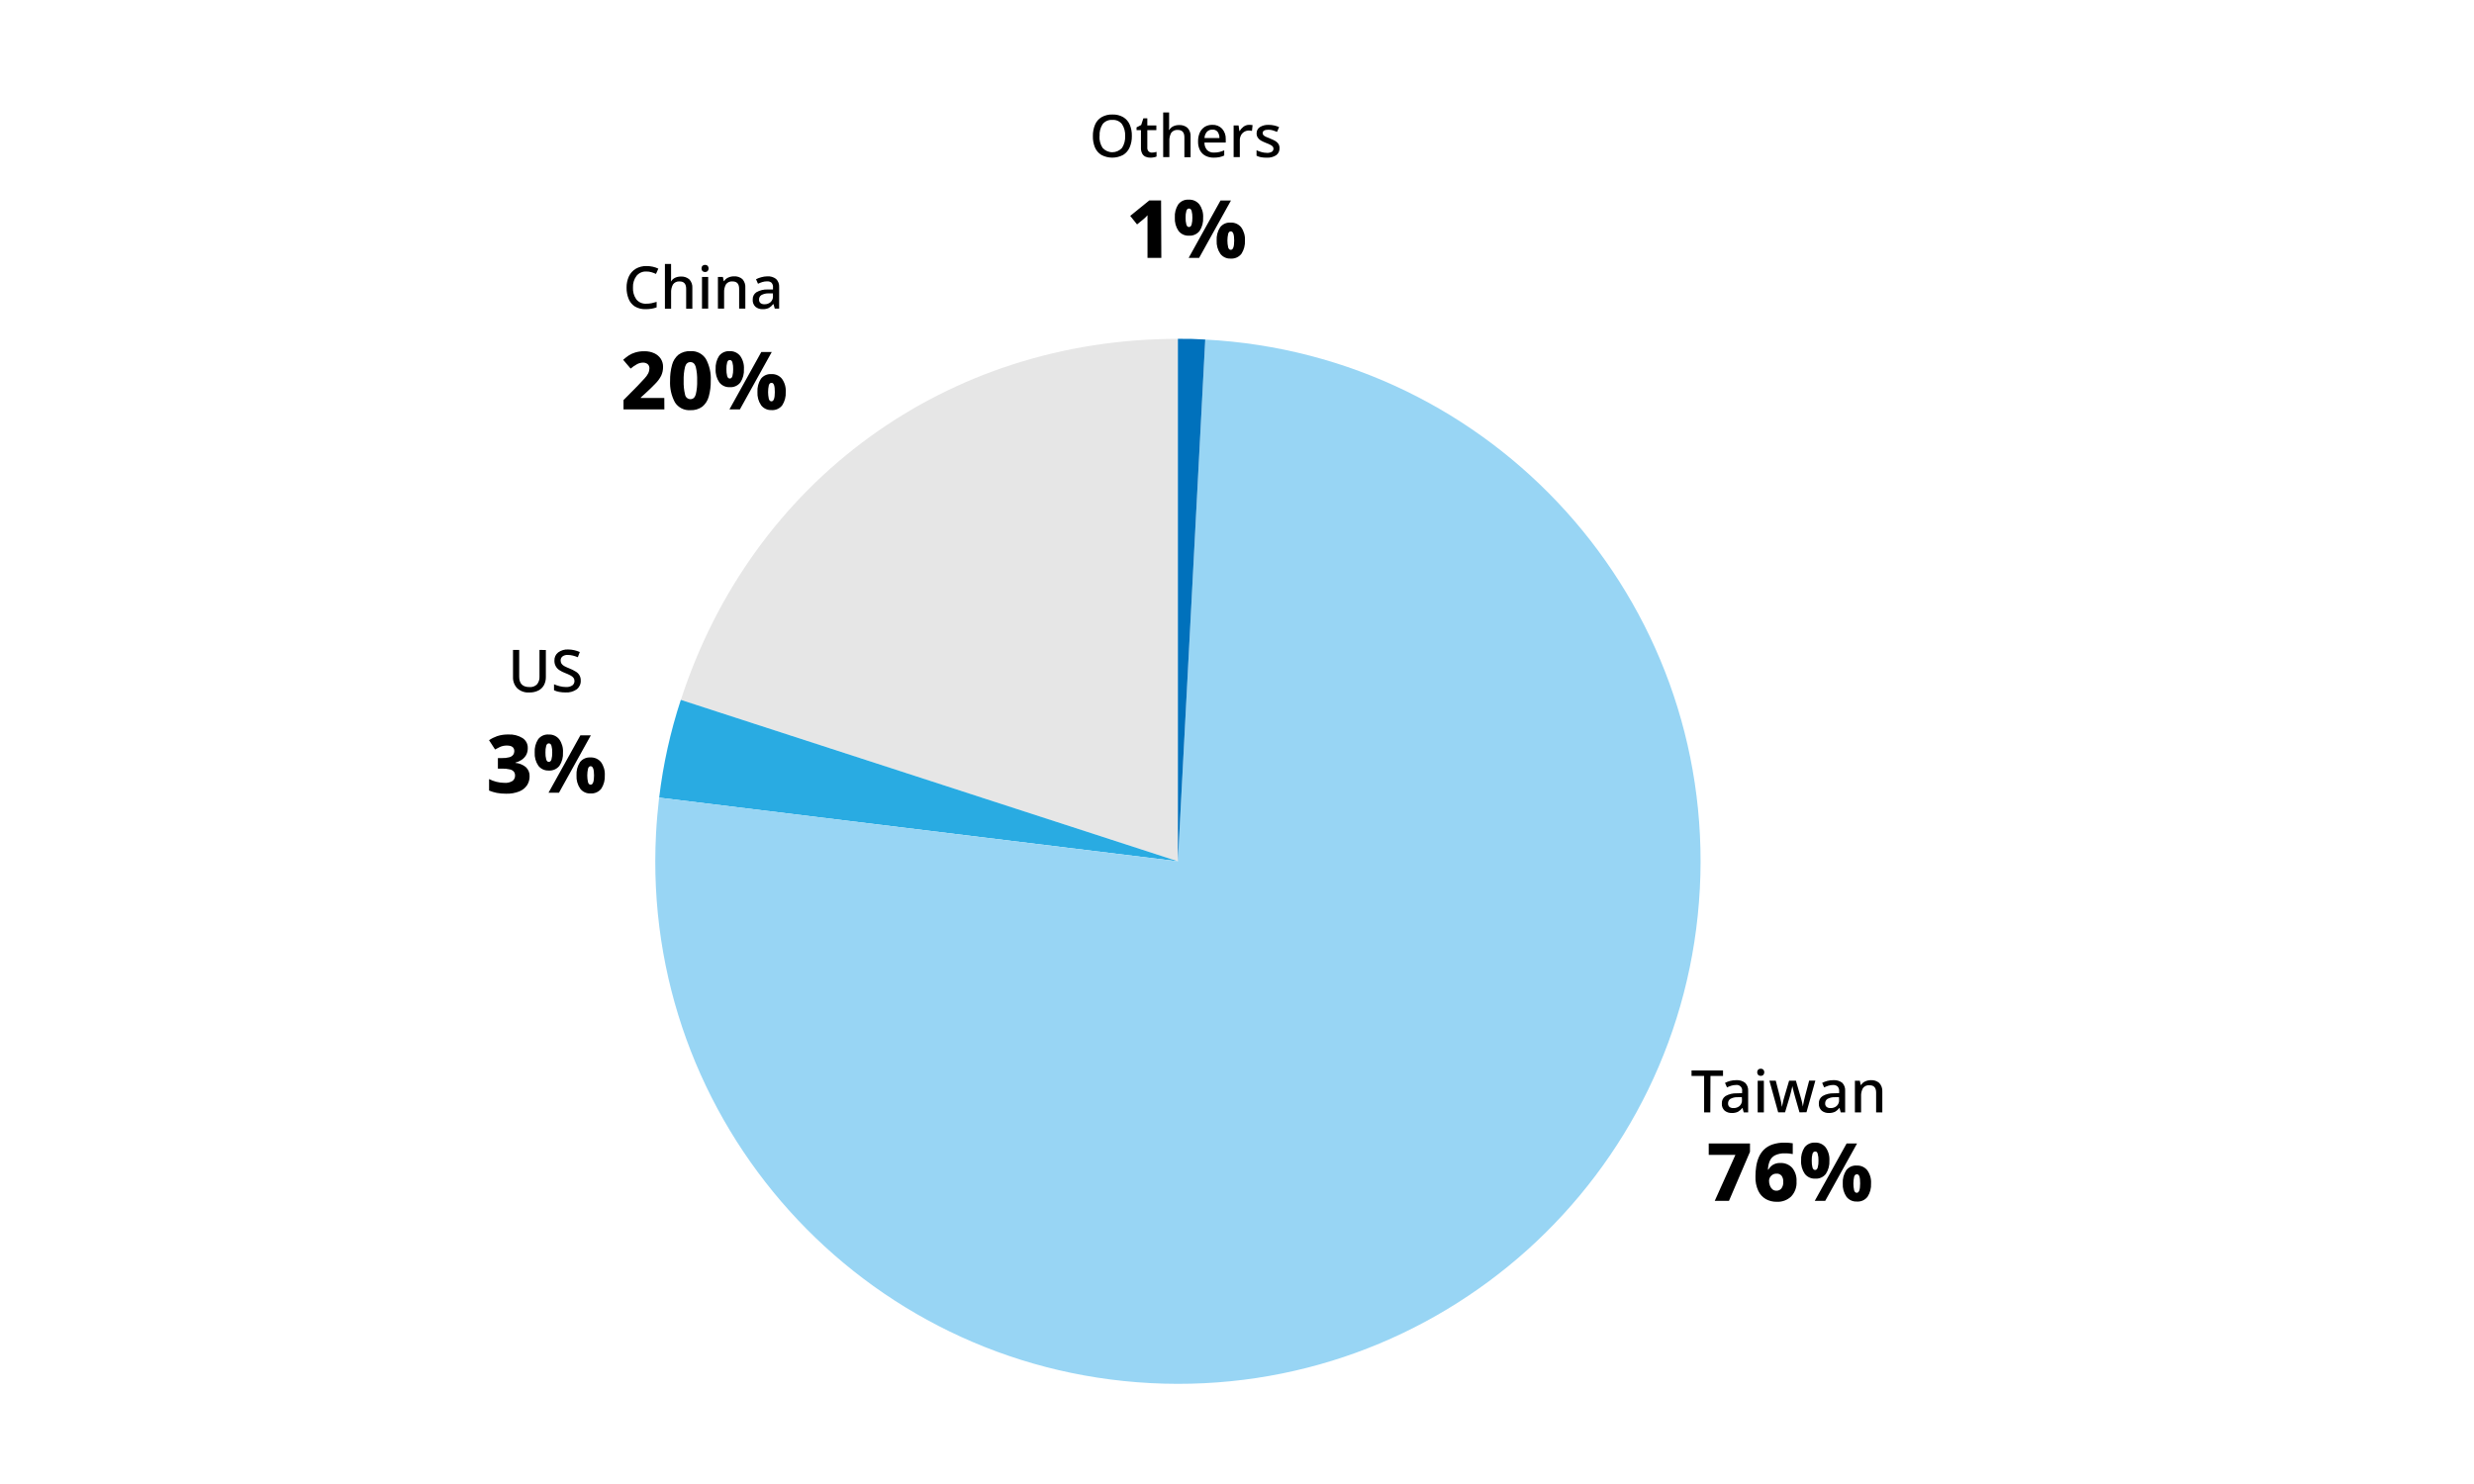
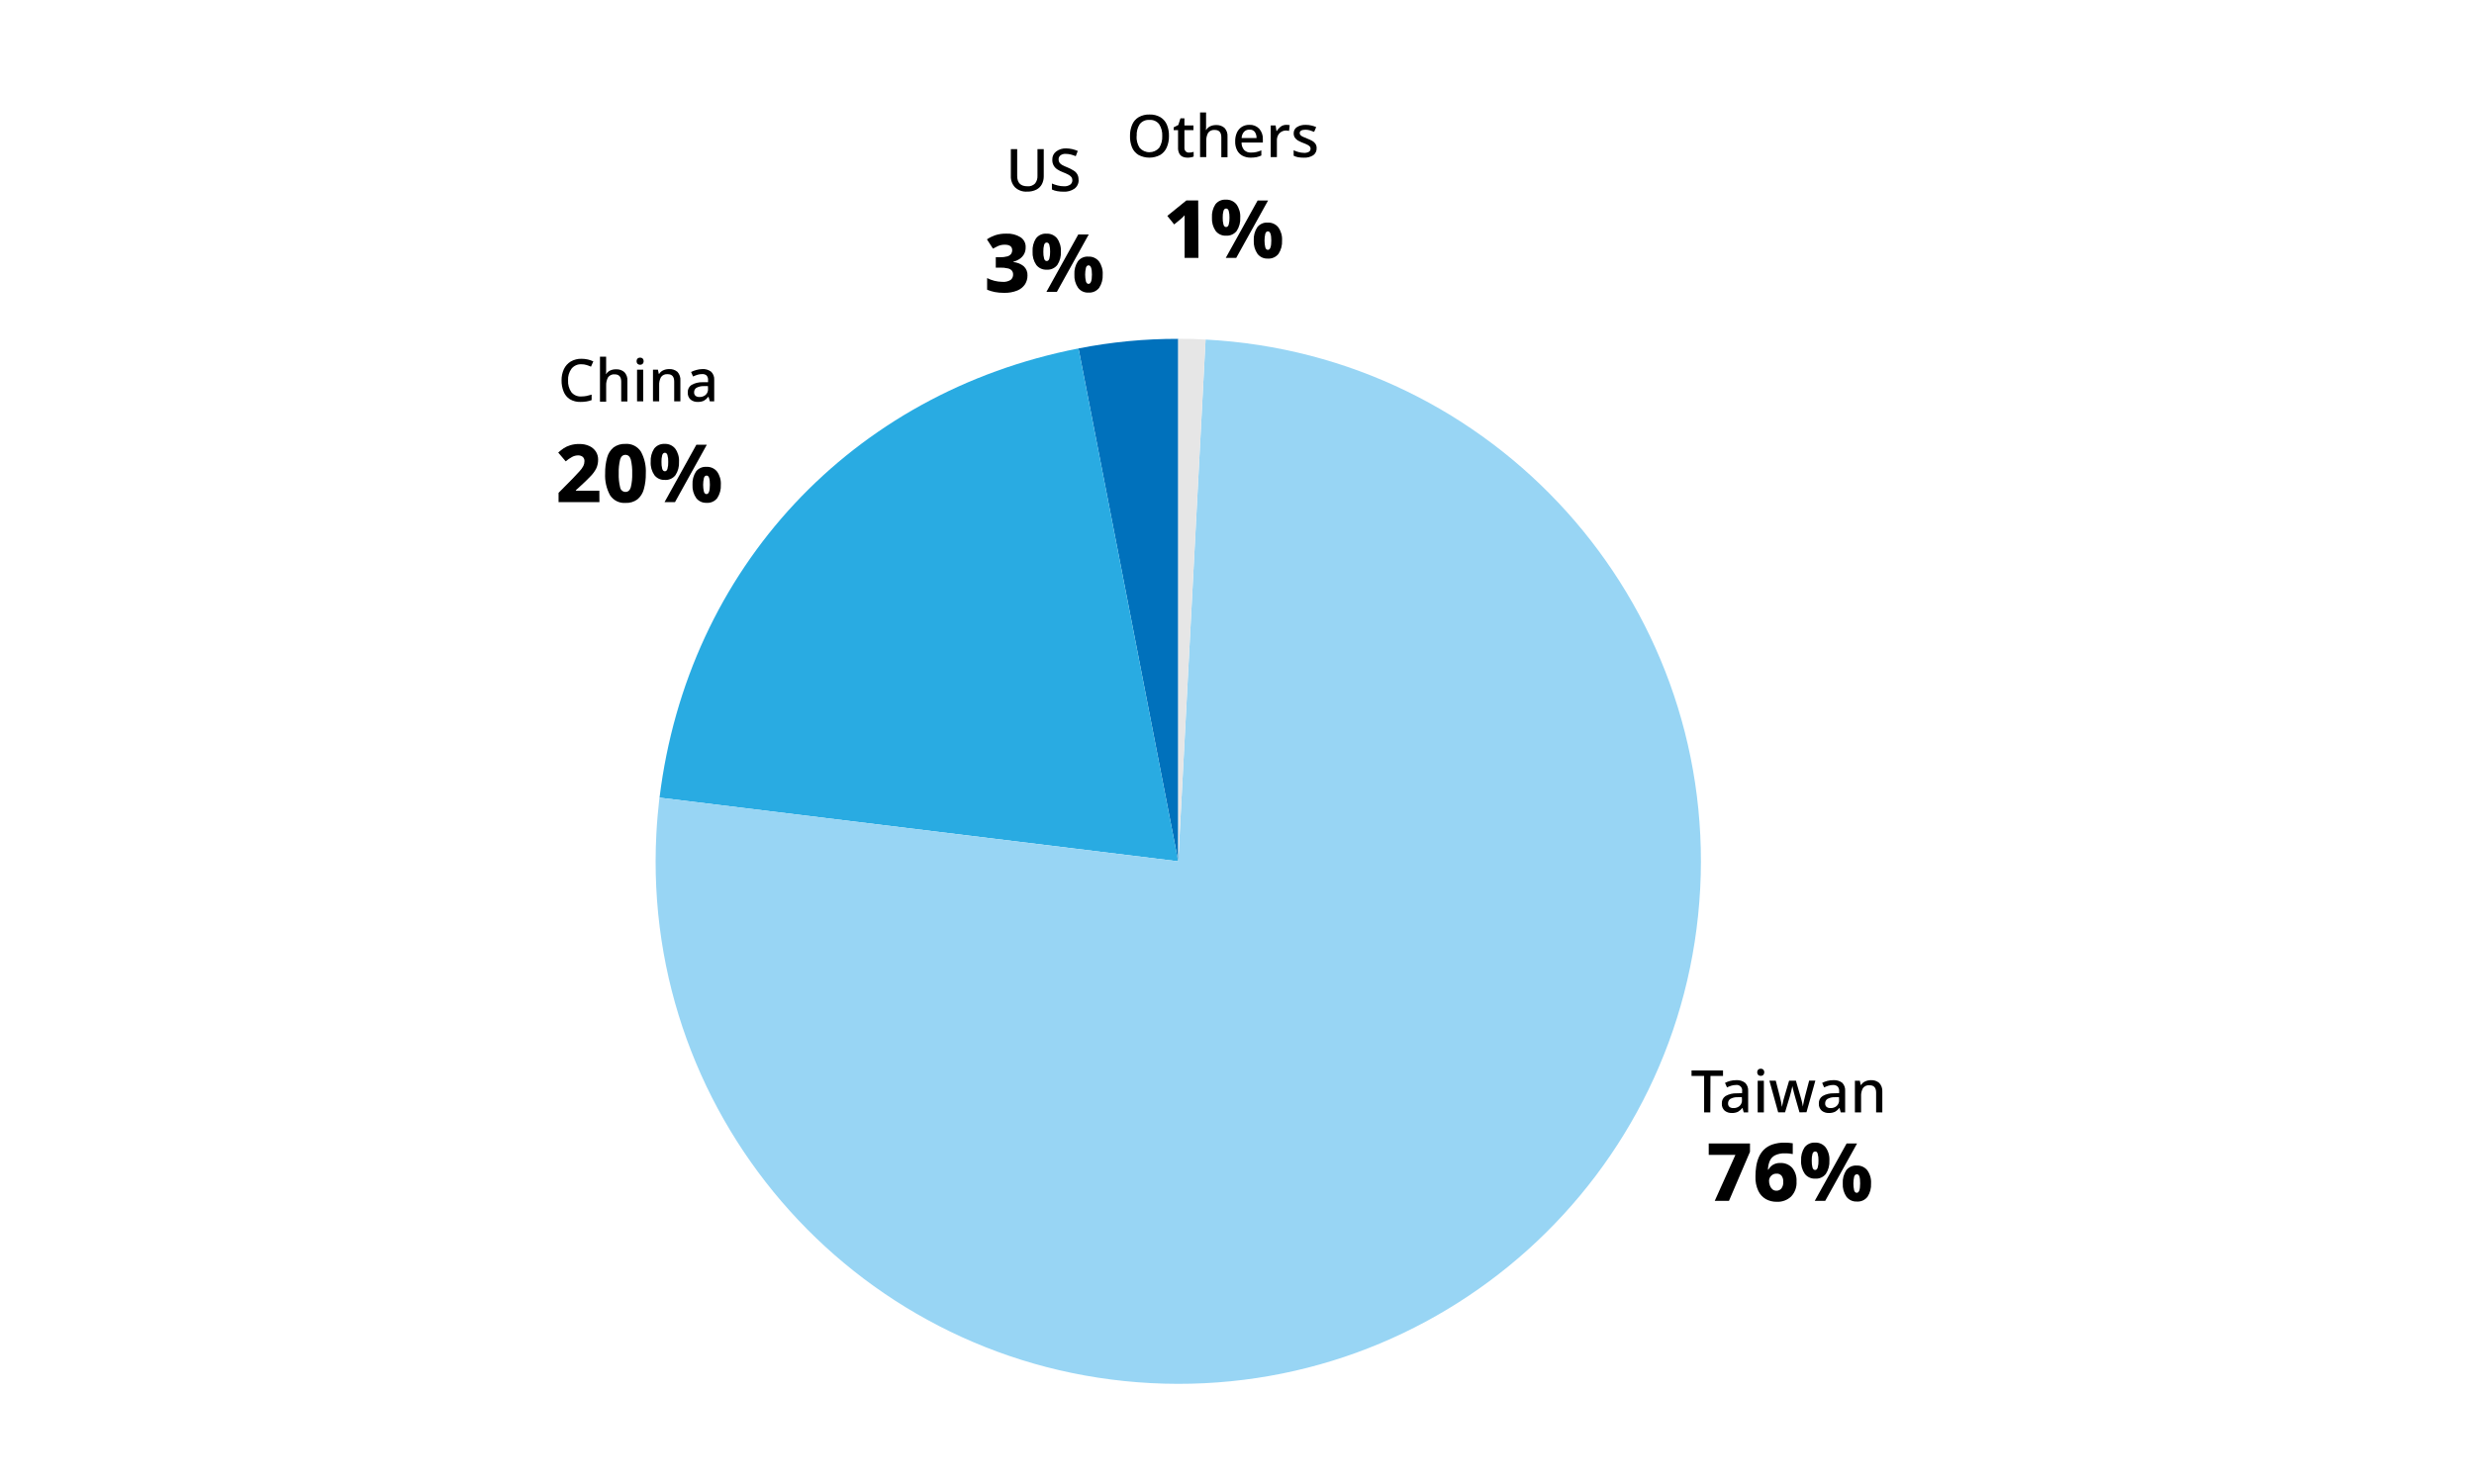
<svg xmlns="http://www.w3.org/2000/svg" viewBox="0 0 800 480">
  <defs>
-     <style>.a{fill:#e6e6e6;}.b{fill:#29abe2;}.c{fill:#98d5f4;}.d{fill:#0071bc;}</style>
+     <style>.a{fill:#0071bc;}.b{fill:#29abe2;}.c{fill:#98d5f4;}.d{fill:#e6e6e6;}</style>
  </defs>
-   <path class="a" d="M380.89,278.59,220.17,226.37c23.07-71,86.05-116.77,160.72-116.77Z" />
-   <path class="b" d="M380.89,278.59,213.15,258a163,163,0,0,1,7-31.63Z" />
-   <path class="c" d="M380.89,278.59l8.84-168.76a169,169,0,1,1-177.6,159.92c.19-3.73.57-8.05,1-11.75Z" />
-   <path class="d" d="M380.89,278.59v-169c3.73,0,5.12,0,8.84.23Z" />
-   <path d="M366,44a8.87,8.87,0,0,1-.71,3.67,5.34,5.34,0,0,1-2.1,2.44,7.5,7.5,0,0,1-7.05,0,5.23,5.23,0,0,1-2.09-2.45A9.12,9.12,0,0,1,353.4,44a9,9,0,0,1,.69-3.66,5.13,5.13,0,0,1,2.09-2.43,6.65,6.65,0,0,1,3.57-.87,6.52,6.52,0,0,1,3.49.87,5.24,5.24,0,0,1,2.09,2.43A8.88,8.88,0,0,1,366,44Zm-10.47,0a6.38,6.38,0,0,0,1,3.83,4.22,4.22,0,0,0,6.3,0,6.52,6.52,0,0,0,1-3.83,6.45,6.45,0,0,0-1-3.82,3.57,3.57,0,0,0-3.13-1.39,3.63,3.63,0,0,0-3.17,1.39A6.31,6.31,0,0,0,355.57,44Z" />
-   <path d="M372.44,49.36a4.65,4.65,0,0,0,1.54-.24v1.52a4,4,0,0,1-.87.25A6,6,0,0,1,372,51a4,4,0,0,1-1.53-.29,2.3,2.3,0,0,1-1.11-1,3.79,3.79,0,0,1-.42-1.95V42.1h-1.42v-.91l1.5-.76.7-2.16H371v2.3h2.92V42.1H371v5.63a1.6,1.6,0,0,0,.41,1.23A1.45,1.45,0,0,0,372.44,49.36Z" />
-   <path d="M378.05,36.37v3.85c0,.32,0,.64,0,1s-.05.58-.08.78h.14a3,3,0,0,1,1.32-1.17,4.29,4.29,0,0,1,1.79-.38,3.91,3.91,0,0,1,2.77.89,3.75,3.75,0,0,1,1,2.85v6.67h-2V44.42c0-1.59-.7-2.39-2.11-2.39a2.37,2.37,0,0,0-2.17.95,5.13,5.13,0,0,0-.58,2.68v5.15h-2V36.37Z" />
-   <path d="M392,40.38a4.11,4.11,0,0,1,3.17,1.24A4.75,4.75,0,0,1,396.36,45v1.1h-6.88a3.53,3.53,0,0,0,.83,2.42,2.92,2.92,0,0,0,2.21.83,7.75,7.75,0,0,0,1.76-.18,9.34,9.34,0,0,0,1.59-.54v1.67a7.37,7.37,0,0,1-1.56.53,9.91,9.91,0,0,1-1.86.16,5.65,5.65,0,0,1-2.62-.59,4.17,4.17,0,0,1-1.78-1.75,5.88,5.88,0,0,1-.64-2.89,6.72,6.72,0,0,1,.58-2.92A4.35,4.35,0,0,1,389.61,41,4.57,4.57,0,0,1,392,40.38Zm0,1.55a2.28,2.28,0,0,0-1.74.71,3.25,3.25,0,0,0-.77,2h4.83a3.36,3.36,0,0,0-.58-2A2,2,0,0,0,392,41.93Z" />
-   <path d="M403.92,40.38a6.43,6.43,0,0,1,1.12.09l-.2,1.88a3.93,3.93,0,0,0-1-.13,2.87,2.87,0,0,0-1.44.38,2.83,2.83,0,0,0-1.08,1.09,3.45,3.45,0,0,0-.41,1.72v5.4h-2V40.57h1.6l.26,1.82h.08A4.75,4.75,0,0,1,402.08,41,3,3,0,0,1,403.92,40.38Z" />
-   <path d="M413.75,47.92a2.65,2.65,0,0,1-1.1,2.3,5.18,5.18,0,0,1-3.06.78,9.92,9.92,0,0,1-1.86-.15,5.71,5.71,0,0,1-1.41-.48V48.6a8.81,8.81,0,0,0,1.57.58,6.4,6.4,0,0,0,1.75.26,2.92,2.92,0,0,0,1.65-.36,1.15,1.15,0,0,0,.5-1,1.06,1.06,0,0,0-.19-.62,2.23,2.23,0,0,0-.71-.57,12.43,12.43,0,0,0-1.53-.67,12.5,12.5,0,0,1-1.66-.78,3.1,3.1,0,0,1-1-.95,2.5,2.5,0,0,1-.36-1.39,2.3,2.3,0,0,1,1.07-2,5,5,0,0,1,2.84-.71,7.66,7.66,0,0,1,1.76.19,8.43,8.43,0,0,1,1.61.53l-.67,1.54a12.35,12.35,0,0,0-1.37-.49,5.29,5.29,0,0,0-1.42-.2c-1.24,0-1.86.36-1.86,1.09a1,1,0,0,0,.21.62,2.36,2.36,0,0,0,.76.54c.37.17.87.39,1.52.64a11.5,11.5,0,0,1,1.6.75,3.08,3.08,0,0,1,1,.94A2.5,2.5,0,0,1,413.75,47.92Z" />
-   <path d="M209,87.82a3.87,3.87,0,0,0-3.16,1.39A5.85,5.85,0,0,0,204.68,93a6.09,6.09,0,0,0,1.06,3.8A3.81,3.81,0,0,0,209,98.23a8.43,8.43,0,0,0,1.69-.16,16,16,0,0,0,1.64-.43v1.77a8.55,8.55,0,0,1-1.63.44,11.17,11.17,0,0,1-1.94.15,6.38,6.38,0,0,1-3.47-.87,5.16,5.16,0,0,1-2-2.43,9.23,9.23,0,0,1-.68-3.68,8.34,8.34,0,0,1,.75-3.62,5.76,5.76,0,0,1,2.2-2.46,6.63,6.63,0,0,1,3.53-.89,9,9,0,0,1,2,.22,8,8,0,0,1,1.79.62l-.76,1.71a10,10,0,0,0-1.42-.54A5.42,5.42,0,0,0,209,87.82Z" />
-   <path d="M217,85.37v3.85c0,.32,0,.64,0,1s-.05.58-.07.78H217a3.11,3.11,0,0,1,1.32-1.17,4.3,4.3,0,0,1,1.8-.38,3.88,3.88,0,0,1,2.76.89,3.71,3.71,0,0,1,1,2.85v6.67h-2V93.42c0-1.59-.71-2.39-2.11-2.39a2.35,2.35,0,0,0-2.17,1,5.12,5.12,0,0,0-.59,2.68v5.15h-2V85.37Z" />
-   <path d="M228,85.67a1.25,1.25,0,0,1,.8.27,1.32,1.32,0,0,1,0,1.77,1.3,1.3,0,0,1-1.61,0,1.29,1.29,0,0,1,0-1.77A1.26,1.26,0,0,1,228,85.67Zm1,3.9V99.81h-2V89.57Z" />
-   <path d="M237.32,89.38a3.85,3.85,0,0,1,2.74.89,3.79,3.79,0,0,1,.95,2.87v6.67h-2V93.42c0-1.59-.7-2.39-2.11-2.39a2.36,2.36,0,0,0-2.15.93,5,5,0,0,0-.6,2.68v5.17h-2V89.57h1.6l.29,1.36h.11a2.93,2.93,0,0,1,1.36-1.17A4.38,4.38,0,0,1,237.32,89.38Z" />
-   <path d="M248.08,89.38a4.26,4.26,0,0,1,2.87.84,3.37,3.37,0,0,1,1,2.65v6.94h-1.42l-.4-1.43H250a4.6,4.6,0,0,1-1.39,1.23,4.39,4.39,0,0,1-2,.39,3.51,3.51,0,0,1-2.3-.75,2.9,2.9,0,0,1-.91-2.35,2.69,2.69,0,0,1,1.19-2.38,6.87,6.87,0,0,1,3.62-.89l1.75,0V93a2,2,0,0,0-.52-1.59A2.06,2.06,0,0,0,248,91a5,5,0,0,0-1.5.23,11.16,11.16,0,0,0-1.39.55l-.64-1.46a8.21,8.21,0,0,1,1.66-.64A7.49,7.49,0,0,1,248.08,89.38Zm1.84,5.51-1.37,0a4.59,4.59,0,0,0-2.42.59,1.67,1.67,0,0,0-.68,1.41,1.36,1.36,0,0,0,.48,1.16,2,2,0,0,0,1.23.36,2.92,2.92,0,0,0,2-.67,2.43,2.43,0,0,0,.79-2Z" />
-   <path d="M176.51,210.24V219a5.46,5.46,0,0,1-.58,2.54,4.24,4.24,0,0,1-1.78,1.78,6.19,6.19,0,0,1-3,.66,5.21,5.21,0,0,1-3.92-1.38,5,5,0,0,1-1.34-3.64v-8.74h2v8.65q0,3.36,3.31,3.36a3.08,3.08,0,0,0,2.48-.91,3.73,3.73,0,0,0,.77-2.47v-8.63Z" />
-   <path d="M187.79,220.14a3.38,3.38,0,0,1-1.31,2.83,5.64,5.64,0,0,1-3.59,1,11.46,11.46,0,0,1-2.09-.18,6.27,6.27,0,0,1-1.65-.53v-1.93a12.4,12.4,0,0,0,1.79.61,7.74,7.74,0,0,0,2.09.28,3.35,3.35,0,0,0,2.05-.53,1.74,1.74,0,0,0,.68-1.43,1.76,1.76,0,0,0-.3-1,2.93,2.93,0,0,0-1-.8,14.78,14.78,0,0,0-1.76-.79,9.15,9.15,0,0,1-1.77-.89,3.51,3.51,0,0,1-1.65-3.14,3.15,3.15,0,0,1,1.22-2.62,5,5,0,0,1,3.19-.95,8.79,8.79,0,0,1,2,.23,11.5,11.5,0,0,1,1.8.59l-.65,1.69a11.4,11.4,0,0,0-1.59-.53,6.51,6.51,0,0,0-1.66-.21,2.58,2.58,0,0,0-1.71.49,1.61,1.61,0,0,0-.59,1.29,1.89,1.89,0,0,0,.29,1.06,2.67,2.67,0,0,0,.91.78,15.23,15.23,0,0,0,1.65.75,11.81,11.81,0,0,1,2,1,3.17,3.17,0,0,1,1.64,3Z" />
+   <path class="a" d="M381,278.59,348.75,112.7A164,164,0,0,1,381,109.6Z" />
+   <path class="b" d="M381,278.59,213.27,258c9.09-74.11,62.19-131,135.48-145.3Z" />
+   <path class="c" d="M381,278.59l8.84-168.76a169,169,0,1,1-177.6,159.92c.19-3.73.57-8.05,1-11.75Z" />
+   <path class="d" d="M381,278.59v-169c3.73,0,5.12,0,8.84.23Z" />
+   <path d="M387.53,83.41h-4.47v-10c0-.23,0-.56,0-1s0-.93,0-1.43,0-1,0-1.36a5.92,5.92,0,0,1-.57.61c-.25.24-.47.44-.68.62l-2.13,1.74-2.21-2.76,6.16-5h3.82Z" />
+   <path d="M396.42,64.58a4.12,4.12,0,0,1,3.41,1.53,6.68,6.68,0,0,1,1.22,4.27,7.15,7.15,0,0,1-1.14,4.31,4.07,4.07,0,0,1-3.49,1.54,4,4,0,0,1-3.33-1.54,6.94,6.94,0,0,1-1.19-4.31A7.06,7.06,0,0,1,393,66.11,3.93,3.93,0,0,1,396.42,64.58Zm.05,2.87c-.39,0-.68.25-.84.75a7.31,7.31,0,0,0-.25,2.21,7.67,7.67,0,0,0,.25,2.24c.16.52.45.78.84.78s.69-.26.85-.78a8,8,0,0,0,.25-2.24,7.65,7.65,0,0,0-.25-2.21C397.16,67.7,396.87,67.45,396.47,67.45Zm13.58-2.6-10.3,18.56h-3.38l10.3-18.56ZM409.94,72a4.12,4.12,0,0,1,3.41,1.52,6.68,6.68,0,0,1,1.22,4.27,7.17,7.17,0,0,1-1.14,4.31,4.07,4.07,0,0,1-3.49,1.54,3.94,3.94,0,0,1-3.32-1.54,6.9,6.9,0,0,1-1.2-4.31,7.06,7.06,0,0,1,1.12-4.27A3.92,3.92,0,0,1,409.94,72Zm.06,2.83c-.4,0-.69.26-.85.78a9.89,9.89,0,0,0,0,4.42c.16.52.45.78.85.78.72,0,1.09-1,1.09-3S410.72,74.83,410,74.83Z" />
+   <path d="M193.83,162.41H180.62v-3l4.6-4.65c.94-1,1.68-1.77,2.24-2.4a7.61,7.61,0,0,0,1.18-1.65,3.43,3.43,0,0,0,.35-1.52,1.73,1.73,0,0,0-.58-1.44,2.37,2.37,0,0,0-1.47-.46,4.15,4.15,0,0,0-1.94.5,11.77,11.77,0,0,0-2.07,1.43l-2.42-2.84a17.73,17.73,0,0,1,1.72-1.36,8,8,0,0,1,2.15-1,9.55,9.55,0,0,1,3-.41,7.33,7.33,0,0,1,3.23.67,5.09,5.09,0,0,1,2.08,1.79,4.74,4.74,0,0,1,.72,2.59,6.7,6.7,0,0,1-.59,2.83A10.06,10.06,0,0,1,191,154c-.78.83-1.74,1.76-2.86,2.8l-1.93,1.77v.16h7.6Z" />
+   <path d="M208.83,153.13a17.84,17.84,0,0,1-.64,5.12,6.39,6.39,0,0,1-2.08,3.28,6.05,6.05,0,0,1-3.86,1.14,5.47,5.47,0,0,1-5-2.52,13.33,13.33,0,0,1-1.57-7,18,18,0,0,1,.64-5.14,6.38,6.38,0,0,1,2.08-3.29,6.05,6.05,0,0,1,3.86-1.14,5.47,5.47,0,0,1,5,2.52A13.19,13.19,0,0,1,208.83,153.13Zm-8.76,0a16.6,16.6,0,0,0,.45,4.48,1.77,1.77,0,0,0,1.73,1.5c.85,0,1.42-.5,1.73-1.5a16.6,16.6,0,0,0,.45-4.48,16.89,16.89,0,0,0-.45-4.49c-.31-1-.88-1.52-1.73-1.52s-1.43.51-1.73,1.52A16.89,16.89,0,0,0,200.07,153.13Z" />
+   <path d="M214.94,143.58a4.1,4.1,0,0,1,3.4,1.53,6.62,6.62,0,0,1,1.23,4.27,7.14,7.14,0,0,1-1.15,4.31,4,4,0,0,1-3.48,1.54,4,4,0,0,1-3.33-1.54,6.88,6.88,0,0,1-1.2-4.31,7.13,7.13,0,0,1,1.12-4.27A4,4,0,0,1,214.94,143.58Zm.05,2.87c-.4,0-.68.25-.85.75a7.71,7.71,0,0,0-.24,2.21,8.09,8.09,0,0,0,.24,2.24c.17.52.45.78.85.78s.68-.26.84-.78a7.67,7.67,0,0,0,.25-2.24,7.31,7.31,0,0,0-.25-2.21Q215.59,146.45,215,146.45Zm13.57-2.6-10.29,18.56h-3.38l10.29-18.56Zm-.1,7.15a4.1,4.1,0,0,1,3.4,1.52,6.62,6.62,0,0,1,1.23,4.27,7.17,7.17,0,0,1-1.15,4.31,4,4,0,0,1-3.48,1.54,4,4,0,0,1-3.33-1.54,6.9,6.9,0,0,1-1.2-4.31,7.13,7.13,0,0,1,1.12-4.27A3.94,3.94,0,0,1,228.46,151Zm0,2.83q-.6,0-.84.78a9.89,9.89,0,0,0,0,4.42q.24.78.84.78c.73,0,1.09-1,1.09-3S229.24,153.83,228.51,153.83Z" />
+   <path d="M331.66,80a4.42,4.42,0,0,1-.54,2.24,4.83,4.83,0,0,1-1.47,1.55,6.91,6.91,0,0,1-2,.89v.08a6.1,6.1,0,0,1,3.4,1.37,3.79,3.79,0,0,1,1.2,3,5.19,5.19,0,0,1-.81,2.84,5.48,5.48,0,0,1-2.48,2,10.68,10.68,0,0,1-4.33.75,15.26,15.26,0,0,1-2.95-.26,13.93,13.93,0,0,1-2.48-.75V89.94a11.07,11.07,0,0,0,4.89,1.22,4.37,4.37,0,0,0,2.74-.64,2.16,2.16,0,0,0,.77-1.75,2,2,0,0,0-.37-1.2,2.28,2.28,0,0,0-1.29-.75,9.63,9.63,0,0,0-2.58-.26H322V83.2h1.3a8.17,8.17,0,0,0,2.45-.28,2.32,2.32,0,0,0,1.21-.8,2,2,0,0,0,.35-1.15c0-1.22-.8-1.82-2.39-1.82a5.22,5.22,0,0,0-2.28.47,17.3,17.3,0,0,0-1.55.8l-1.95-3a11.1,11.1,0,0,1,2.6-1.31,10.91,10.91,0,0,1,3.7-.54A7.9,7.9,0,0,1,330,76.73,3.68,3.68,0,0,1,331.66,80Z" />
+   <path d="M338.42,75.58a4.12,4.12,0,0,1,3.41,1.53,6.68,6.68,0,0,1,1.22,4.27,7.15,7.15,0,0,1-1.14,4.31,4.07,4.07,0,0,1-3.49,1.54,4,4,0,0,1-3.33-1.54,6.94,6.94,0,0,1-1.19-4.31A7.06,7.06,0,0,1,335,77.11,3.93,3.93,0,0,1,338.42,75.58Zm.05,2.87c-.39,0-.68.25-.84.75a7.31,7.31,0,0,0-.25,2.21,7.67,7.67,0,0,0,.25,2.24c.16.52.45.78.84.78s.69-.26.85-.78a8,8,0,0,0,.25-2.24,7.65,7.65,0,0,0-.25-2.21C339.16,78.7,338.87,78.45,338.47,78.45Zm13.58-2.6-10.3,18.56h-3.38l10.3-18.56ZM351.94,83a4.12,4.12,0,0,1,3.41,1.52,6.68,6.68,0,0,1,1.22,4.27,7.17,7.17,0,0,1-1.14,4.31,4.07,4.07,0,0,1-3.49,1.54,3.94,3.94,0,0,1-3.32-1.54,6.9,6.9,0,0,1-1.2-4.31,7.06,7.06,0,0,1,1.12-4.27A3.92,3.92,0,0,1,351.94,83Zm.06,2.83c-.4,0-.69.26-.85.78a9.89,9.89,0,0,0,0,4.42c.16.52.45.78.85.78.72,0,1.09-1,1.09-3S352.72,85.83,352,85.83Z" />
+   <path d="M554.49,388.41l6.68-14.87h-8.63v-3.69h13.34v2.7l-6.79,15.86Z" />
+   <path d="M567.65,380.53a21.13,21.13,0,0,1,.23-3.17,12.47,12.47,0,0,1,.82-3,7.87,7.87,0,0,1,1.65-2.47,7.32,7.32,0,0,1,2.73-1.69,11.77,11.77,0,0,1,4.06-.61c.36,0,.8,0,1.31.05a10.16,10.16,0,0,1,1.26.16v3.48c-.35-.07-.72-.12-1.13-.17s-.86-.06-1.37-.06a6.84,6.84,0,0,0-3.27.65,3.75,3.75,0,0,0-1.68,1.84,8.08,8.08,0,0,0-.58,2.79h.15a4.66,4.66,0,0,1,1.43-1.54,4.25,4.25,0,0,1,2.42-.62,4.92,4.92,0,0,1,3.85,1.56,6.36,6.36,0,0,1,1.4,4.39A6.47,6.47,0,0,1,579.2,387a6.33,6.33,0,0,1-4.69,1.72,7,7,0,0,1-3.5-.87,6.05,6.05,0,0,1-2.45-2.68A10.11,10.11,0,0,1,567.65,380.53Zm6.78,4.6a2,2,0,0,0,1.6-.7,3.3,3.3,0,0,0,.61-2.21,3.1,3.1,0,0,0-.52-1.9,1.93,1.93,0,0,0-1.64-.7,2.26,2.26,0,0,0-1.79.73,2.34,2.34,0,0,0-.65,1.59,4.54,4.54,0,0,0,.26,1.49,2.94,2.94,0,0,0,.79,1.22A1.93,1.93,0,0,0,574.43,385.13Z" />
+   <path d="M586.94,369.58a4.1,4.1,0,0,1,3.4,1.53,6.62,6.62,0,0,1,1.22,4.27,7.15,7.15,0,0,1-1.14,4.31,4,4,0,0,1-3.48,1.54,4,4,0,0,1-3.33-1.54,6.88,6.88,0,0,1-1.2-4.31,7.13,7.13,0,0,1,1.12-4.27A4,4,0,0,1,586.94,369.58Zm0,2.87c-.4,0-.68.25-.85.75a7.71,7.71,0,0,0-.24,2.21,8,8,0,0,0,.24,2.23c.17.53.45.79.85.79s.68-.26.84-.79a7.55,7.55,0,0,0,.25-2.23,7.31,7.31,0,0,0-.25-2.21Q587.59,372.45,587,372.45Zm13.57-2.6-10.3,18.56h-3.38l10.3-18.56Zm-.1,7.15a4.1,4.1,0,0,1,3.4,1.52,6.62,6.62,0,0,1,1.22,4.27,7.17,7.17,0,0,1-1.14,4.31,4,4,0,0,1-3.48,1.54,4,4,0,0,1-3.33-1.54,6.9,6.9,0,0,1-1.2-4.31,7.13,7.13,0,0,1,1.12-4.27A3.94,3.94,0,0,1,600.46,377Zm0,2.83c-.4,0-.68.26-.85.78a10.3,10.3,0,0,0,0,4.42c.17.52.45.78.85.78.73,0,1.09-1,1.09-3S601.24,379.83,600.51,379.83Z" />
+   <path d="M378,44a8.87,8.87,0,0,1-.71,3.67,5.34,5.34,0,0,1-2.1,2.44,7.5,7.5,0,0,1-7.05,0,5.23,5.23,0,0,1-2.09-2.45A9.12,9.12,0,0,1,365.4,44a9,9,0,0,1,.69-3.66,5.13,5.13,0,0,1,2.09-2.43,6.65,6.65,0,0,1,3.57-.87,6.52,6.52,0,0,1,3.49.87,5.24,5.24,0,0,1,2.09,2.43A8.88,8.88,0,0,1,378,44Zm-10.47,0a6.38,6.38,0,0,0,1,3.83,4.22,4.22,0,0,0,6.3,0,6.52,6.52,0,0,0,1-3.83,6.45,6.45,0,0,0-1-3.82,3.57,3.57,0,0,0-3.13-1.39,3.63,3.63,0,0,0-3.17,1.39A6.31,6.31,0,0,0,367.57,44Z" />
+   <path d="M384.44,49.36a4.65,4.65,0,0,0,1.54-.24v1.52a4,4,0,0,1-.87.25A6,6,0,0,1,384,51a4,4,0,0,1-1.53-.29,2.3,2.3,0,0,1-1.11-1,3.79,3.79,0,0,1-.42-1.95V42.1h-1.42v-.91l1.5-.76.7-2.16H383v2.3h2.92V42.1H383v5.63a1.6,1.6,0,0,0,.41,1.23A1.45,1.45,0,0,0,384.44,49.36Z" />
+   <path d="M390,36.37v3.85c0,.32,0,.64,0,1s-.05.58-.08.78h.13a3.11,3.11,0,0,1,1.32-1.17,4.33,4.33,0,0,1,1.8-.38,3.88,3.88,0,0,1,2.76.89,3.71,3.71,0,0,1,1,2.85v6.67h-2V44.42c0-1.59-.7-2.39-2.11-2.39a2.37,2.37,0,0,0-2.17.95,5.12,5.12,0,0,0-.59,2.68v5.15h-2V36.37Z" />
+   <path d="M404,40.38a4.11,4.11,0,0,1,3.17,1.24A4.79,4.79,0,0,1,408.36,45v1.1h-6.88a3.53,3.53,0,0,0,.83,2.42,2.9,2.9,0,0,0,2.21.83,7.75,7.75,0,0,0,1.76-.18,9.34,9.34,0,0,0,1.59-.54v1.67a7.37,7.37,0,0,1-1.56.53,9.91,9.91,0,0,1-1.86.16,5.62,5.62,0,0,1-2.62-.59,4.12,4.12,0,0,1-1.78-1.75,5.88,5.88,0,0,1-.64-2.89,6.58,6.58,0,0,1,.58-2.92A4.35,4.35,0,0,1,401.61,41,4.55,4.55,0,0,1,404,40.38Zm0,1.55a2.28,2.28,0,0,0-1.74.71,3.25,3.25,0,0,0-.77,2h4.83a3.36,3.36,0,0,0-.58-2A2,2,0,0,0,404,41.93Z" />
+   <path d="M415.92,40.38a6.43,6.43,0,0,1,1.12.09l-.21,1.88a3.8,3.8,0,0,0-1-.13,2.87,2.87,0,0,0-1.44.38,2.83,2.83,0,0,0-1.08,1.09,3.45,3.45,0,0,0-.41,1.72v5.4h-2V40.57h1.59l.27,1.82h.08A4.75,4.75,0,0,1,414.08,41,3,3,0,0,1,415.92,40.38Z" />
+   <path d="M425.75,47.92a2.65,2.65,0,0,1-1.1,2.3,5.22,5.22,0,0,1-3.07.78,9.88,9.88,0,0,1-1.85-.15,5.71,5.71,0,0,1-1.41-.48V48.6a9,9,0,0,0,1.56.58,6.53,6.53,0,0,0,1.76.26,2.92,2.92,0,0,0,1.65-.36,1.15,1.15,0,0,0,.5-1,1.06,1.06,0,0,0-.19-.62,2.23,2.23,0,0,0-.71-.57,12.43,12.43,0,0,0-1.53-.67,12.68,12.68,0,0,1-1.67-.78,3.16,3.16,0,0,1-1-.95,2.5,2.5,0,0,1-.36-1.39,2.3,2.3,0,0,1,1.07-2,5,5,0,0,1,2.84-.71,7.66,7.66,0,0,1,1.76.19,8.43,8.43,0,0,1,1.61.53l-.67,1.54a12.35,12.35,0,0,0-1.37-.49,5.29,5.29,0,0,0-1.42-.2c-1.24,0-1.87.36-1.87,1.09a1,1,0,0,0,.22.62,2.36,2.36,0,0,0,.76.54c.36.17.87.39,1.51.64a11.67,11.67,0,0,1,1.61.75,3,3,0,0,1,1,.94A2.42,2.42,0,0,1,425.75,47.92Z" />
+   <path d="M188,117.82a3.87,3.87,0,0,0-3.16,1.39,5.85,5.85,0,0,0-1.15,3.83,6.09,6.09,0,0,0,1.06,3.8,3.81,3.81,0,0,0,3.23,1.39,8.43,8.43,0,0,0,1.69-.16,16,16,0,0,0,1.64-.43v1.77a8.55,8.55,0,0,1-1.63.44,11.17,11.17,0,0,1-1.94.15,6.38,6.38,0,0,1-3.47-.87,5.16,5.16,0,0,1-2-2.43,9.23,9.23,0,0,1-.68-3.68,8.34,8.34,0,0,1,.75-3.62,5.76,5.76,0,0,1,2.2-2.46,6.63,6.63,0,0,1,3.53-.89,9,9,0,0,1,2,.22,8,8,0,0,1,1.79.62l-.76,1.71a10,10,0,0,0-1.42-.54A5.42,5.42,0,0,0,188,117.82Z" />
+   <path d="M196,115.37v3.85c0,.32,0,.64,0,1s-.05.58-.07.78H196a3.11,3.11,0,0,1,1.32-1.17,4.3,4.3,0,0,1,1.8-.38,3.88,3.88,0,0,1,2.76.89,3.71,3.71,0,0,1,1,2.85v6.67h-2v-6.39c0-1.59-.71-2.39-2.11-2.39a2.35,2.35,0,0,0-2.17,1,5.12,5.12,0,0,0-.59,2.68v5.15h-2V115.37Z" />
+   <path d="M207,115.67a1.25,1.25,0,0,1,.8.27,1.32,1.32,0,0,1,0,1.77,1.3,1.3,0,0,1-1.61,0,1.29,1.29,0,0,1,0-1.77A1.26,1.26,0,0,1,207,115.67Zm1,3.9v10.24h-2V119.57Z" />
+   <path d="M216.32,119.38a3.85,3.85,0,0,1,2.74.89,3.79,3.79,0,0,1,.95,2.87v6.67h-2v-6.39c0-1.59-.7-2.39-2.11-2.39a2.35,2.35,0,0,0-2.15.93,5,5,0,0,0-.6,2.68v5.17h-2V119.57h1.6l.28,1.36h.12a2.93,2.93,0,0,1,1.36-1.17A4.35,4.35,0,0,1,216.32,119.38Z" />
+   <path d="M227.08,119.38a4.26,4.26,0,0,1,2.87.84,3.37,3.37,0,0,1,1,2.65v6.94h-1.42l-.4-1.43H229a4.6,4.6,0,0,1-1.39,1.23,4.39,4.39,0,0,1-2,.39,3.51,3.51,0,0,1-2.3-.75,2.9,2.9,0,0,1-.91-2.35,2.69,2.69,0,0,1,1.19-2.38,6.87,6.87,0,0,1,3.62-.89l1.75,0V123a2,2,0,0,0-.52-1.59A2.06,2.06,0,0,0,227,121a5,5,0,0,0-1.5.23,11.16,11.16,0,0,0-1.39.55l-.64-1.46a8.21,8.21,0,0,1,1.66-.64A7.49,7.49,0,0,1,227.08,119.38Zm1.84,5.51-1.37,0a4.59,4.59,0,0,0-2.42.59,1.67,1.67,0,0,0-.68,1.41,1.36,1.36,0,0,0,.48,1.16,2,2,0,0,0,1.23.36,2.92,2.92,0,0,0,2-.67,2.43,2.43,0,0,0,.79-2Z" />
+   <path d="M337.51,48.24V57a5.46,5.46,0,0,1-.58,2.54,4.24,4.24,0,0,1-1.78,1.78,6.19,6.19,0,0,1-3,.66,5.21,5.21,0,0,1-3.92-1.38A5,5,0,0,1,326.87,57V48.24h2.05v8.65q0,3.36,3.31,3.36a3.08,3.08,0,0,0,2.48-.91,3.73,3.73,0,0,0,.77-2.47V48.24Z" />
+   <path d="M348.79,58.14A3.38,3.38,0,0,1,347.48,61a5.64,5.64,0,0,1-3.59,1,11.46,11.46,0,0,1-2.09-.18,6.27,6.27,0,0,1-1.65-.53V59.36a12.4,12.4,0,0,0,1.79.61,7.74,7.74,0,0,0,2.09.28,3.35,3.35,0,0,0,2.05-.53,1.74,1.74,0,0,0,.68-1.43,1.76,1.76,0,0,0-.3-1,2.93,2.93,0,0,0-1-.8,14.78,14.78,0,0,0-1.76-.79,9.15,9.15,0,0,1-1.77-.89,3.51,3.51,0,0,1-1.65-3.14A3.15,3.15,0,0,1,341.52,49a5,5,0,0,1,3.19-1,8.79,8.79,0,0,1,2,.23,11.5,11.5,0,0,1,1.8.59l-.65,1.69a11.4,11.4,0,0,0-1.59-.53,6.51,6.51,0,0,0-1.66-.21,2.58,2.58,0,0,0-1.71.49,1.61,1.61,0,0,0-.59,1.29,1.89,1.89,0,0,0,.29,1.06,2.67,2.67,0,0,0,.91.78,15.23,15.23,0,0,0,1.65.75,11.81,11.81,0,0,1,1.95,1,3.17,3.17,0,0,1,1.64,3Z" />
  <path d="M553.05,359.81h-2V348h-4.07v-1.77h10.18V348h-4.06Z" />
  <path d="M561.41,349.38a4.27,4.27,0,0,1,2.88.84,3.37,3.37,0,0,1,1,2.65v6.94h-1.43l-.4-1.43h-.07a4.62,4.62,0,0,1-1.4,1.23,4.34,4.34,0,0,1-2,.39,3.5,3.5,0,0,1-2.3-.75,2.87,2.87,0,0,1-.91-2.35,2.68,2.68,0,0,1,1.18-2.38,6.9,6.9,0,0,1,3.62-.89l1.75-.05V353a1.75,1.75,0,0,0-2-2.06,5,5,0,0,0-1.5.23,10.44,10.44,0,0,0-1.38.55l-.65-1.46a8.45,8.45,0,0,1,1.66-.64A7.55,7.55,0,0,1,561.41,349.38Zm1.84,5.51-1.37,0a4.53,4.53,0,0,0-2.42.59,1.68,1.68,0,0,0-.67,1.41,1.38,1.38,0,0,0,.47,1.16,2,2,0,0,0,1.24.36,2.9,2.9,0,0,0,2-.67,2.43,2.43,0,0,0,.79-2Z" />
  <path d="M569.37,345.67a1.27,1.27,0,0,1,.8.27,1.32,1.32,0,0,1,0,1.77,1.22,1.22,0,0,1-.8.28,1.24,1.24,0,0,1-.82-.28,1.32,1.32,0,0,1,0-1.77A1.28,1.28,0,0,1,569.37,345.67Zm1,3.9v10.24h-2V349.57Z" />
  <path d="M581.89,359.79l-1.46-5.11c-.09-.33-.19-.71-.31-1.13s-.21-.83-.3-1.22l-.21-.9h-.07c0,.21-.11.51-.19.9s-.19.79-.3,1.22-.21.8-.31,1.15l-1.52,5.09H575l-2.84-10.24h2.06l1.33,5.18c.14.54.27,1.1.39,1.7s.2,1.09.25,1.46h.08c0-.22.09-.51.16-.87s.15-.72.23-1.07a7.77,7.77,0,0,1,.24-.87l1.63-5.53h2.2l1.6,5.53c.08.25.16.55.25.9s.16.69.23,1,.12.63.15.86H583c0-.2.07-.48.14-.84s.14-.73.23-1.14.19-.79.28-1.16l1.37-5.18h2l-2.87,10.24Z" />
  <path d="M592.82,349.38a4.27,4.27,0,0,1,2.88.84,3.4,3.4,0,0,1,.95,2.65v6.94h-1.42l-.4-1.43h-.08a4.48,4.48,0,0,1-1.39,1.23,4.36,4.36,0,0,1-2,.39,3.47,3.47,0,0,1-2.29-.75,2.87,2.87,0,0,1-.92-2.35,2.69,2.69,0,0,1,1.19-2.38,6.87,6.87,0,0,1,3.62-.89l1.75-.05V353a2.08,2.08,0,0,0-.51-1.59,2.11,2.11,0,0,0-1.45-.47,5,5,0,0,0-1.5.23,11.16,11.16,0,0,0-1.39.55l-.64-1.46a8.21,8.21,0,0,1,1.66-.64A7.49,7.49,0,0,1,592.82,349.38Zm1.84,5.51-1.37,0a4.53,4.53,0,0,0-2.42.59,1.69,1.69,0,0,0-.68,1.41,1.36,1.36,0,0,0,.48,1.16,2,2,0,0,0,1.23.36,2.91,2.91,0,0,0,2-.67,2.43,2.43,0,0,0,.79-2Z" />
  <path d="M604.94,349.38a3.81,3.81,0,0,1,2.73.89,3.76,3.76,0,0,1,1,2.87v6.67h-2v-6.39c0-1.59-.7-2.39-2.11-2.39a2.37,2.37,0,0,0-2.16.93,5,5,0,0,0-.59,2.68v5.17h-2V349.57h1.6l.28,1.36h.12a2.93,2.93,0,0,1,1.36-1.17A4.35,4.35,0,0,1,604.94,349.38Z" />
-   <path d="M375.53,83.41h-4.47v-10c0-.23,0-.56,0-1s0-.93,0-1.43,0-1,0-1.36a5.92,5.92,0,0,1-.57.61c-.25.24-.47.44-.68.62l-2.13,1.74-2.21-2.76,6.16-5h3.82Z" />
-   <path d="M384.42,64.58a4.12,4.12,0,0,1,3.41,1.53,6.68,6.68,0,0,1,1.22,4.27,7.15,7.15,0,0,1-1.14,4.31,4.07,4.07,0,0,1-3.49,1.54,4,4,0,0,1-3.33-1.54,6.94,6.94,0,0,1-1.19-4.31A7.06,7.06,0,0,1,381,66.11,3.93,3.93,0,0,1,384.42,64.58Zm.05,2.87c-.39,0-.68.25-.84.75a7.31,7.31,0,0,0-.25,2.21,7.67,7.67,0,0,0,.25,2.24c.16.52.45.78.84.78s.69-.26.85-.78a8,8,0,0,0,.25-2.24,7.65,7.65,0,0,0-.25-2.21C385.16,67.7,384.87,67.45,384.47,67.45Zm13.58-2.6-10.3,18.56h-3.38l10.3-18.56ZM397.94,72a4.12,4.12,0,0,1,3.41,1.52,6.68,6.68,0,0,1,1.22,4.27,7.17,7.17,0,0,1-1.14,4.31,4.07,4.07,0,0,1-3.49,1.54,3.94,3.94,0,0,1-3.32-1.54,6.9,6.9,0,0,1-1.2-4.31,7.06,7.06,0,0,1,1.12-4.27A3.92,3.92,0,0,1,397.94,72Zm.06,2.83c-.4,0-.69.26-.85.78a9.89,9.89,0,0,0,0,4.42c.16.52.45.78.85.78.72,0,1.09-1,1.09-3S398.72,74.83,398,74.83Z" />
-   <path d="M214.83,132.41H201.62v-3l4.6-4.65c.94-1,1.68-1.77,2.24-2.4a7.61,7.61,0,0,0,1.18-1.65,3.43,3.43,0,0,0,.35-1.52,1.73,1.73,0,0,0-.58-1.44,2.37,2.37,0,0,0-1.47-.46,4.15,4.15,0,0,0-1.94.5,11.77,11.77,0,0,0-2.07,1.43l-2.42-2.84a17.73,17.73,0,0,1,1.72-1.36,8,8,0,0,1,2.15-1,9.55,9.55,0,0,1,3-.41,7.33,7.33,0,0,1,3.23.67,5.09,5.09,0,0,1,2.08,1.79,4.74,4.74,0,0,1,.72,2.59,6.7,6.7,0,0,1-.59,2.83A10.06,10.06,0,0,1,212,124c-.78.83-1.74,1.76-2.86,2.8l-1.93,1.77v.16h7.6Z" />
-   <path d="M229.83,123.13a17.84,17.84,0,0,1-.64,5.12,6.39,6.39,0,0,1-2.08,3.28,6.05,6.05,0,0,1-3.86,1.14,5.47,5.47,0,0,1-5-2.52,13.33,13.33,0,0,1-1.57-7,18,18,0,0,1,.64-5.14,6.38,6.38,0,0,1,2.08-3.29,6.05,6.05,0,0,1,3.86-1.14,5.47,5.47,0,0,1,5,2.52A13.19,13.19,0,0,1,229.83,123.13Zm-8.76,0a16.6,16.6,0,0,0,.45,4.48,1.77,1.77,0,0,0,1.73,1.5c.85,0,1.42-.5,1.73-1.5a16.6,16.6,0,0,0,.45-4.48,16.89,16.89,0,0,0-.45-4.49c-.31-1-.88-1.52-1.73-1.52s-1.43.51-1.73,1.52A16.89,16.89,0,0,0,221.07,123.13Z" />
-   <path d="M235.94,113.58a4.1,4.1,0,0,1,3.4,1.53,6.62,6.62,0,0,1,1.22,4.27,7.15,7.15,0,0,1-1.14,4.31,4,4,0,0,1-3.48,1.54,4,4,0,0,1-3.33-1.54,6.88,6.88,0,0,1-1.2-4.31,7.13,7.13,0,0,1,1.12-4.27A4,4,0,0,1,235.94,113.58Zm.05,2.87c-.4,0-.68.25-.85.75a7.71,7.71,0,0,0-.24,2.21,8.09,8.09,0,0,0,.24,2.24c.17.52.45.78.85.78s.68-.26.84-.78a7.67,7.67,0,0,0,.25-2.24,7.31,7.31,0,0,0-.25-2.21Q236.59,116.45,236,116.45Zm13.57-2.6-10.3,18.56h-3.38l10.3-18.56Zm-.1,7.15a4.1,4.1,0,0,1,3.4,1.52,6.62,6.62,0,0,1,1.22,4.27,7.17,7.17,0,0,1-1.14,4.31,4,4,0,0,1-3.48,1.54,4,4,0,0,1-3.33-1.54,6.9,6.9,0,0,1-1.2-4.31,7.13,7.13,0,0,1,1.12-4.27A3.94,3.94,0,0,1,249.46,121Zm0,2.83c-.4,0-.68.26-.85.78a10.3,10.3,0,0,0,0,4.42c.17.52.45.78.85.78.73,0,1.09-1,1.09-3S250.24,123.83,249.51,123.83Z" />
-   <path d="M170.66,242a4.42,4.42,0,0,1-.54,2.24,4.83,4.83,0,0,1-1.47,1.55,6.91,6.91,0,0,1-2,.89v.08a6.1,6.1,0,0,1,3.4,1.37,3.79,3.79,0,0,1,1.2,3,5.19,5.19,0,0,1-.81,2.84,5.48,5.48,0,0,1-2.48,2,10.68,10.68,0,0,1-4.33.75,15.26,15.26,0,0,1-3-.26,13.93,13.93,0,0,1-2.48-.75v-3.72a11.07,11.07,0,0,0,4.89,1.22,4.37,4.37,0,0,0,2.74-.64,2.16,2.16,0,0,0,.77-1.75,2,2,0,0,0-.37-1.2,2.28,2.28,0,0,0-1.29-.75,9.63,9.63,0,0,0-2.58-.26H161V245.2h1.3a8.17,8.17,0,0,0,2.45-.28,2.32,2.32,0,0,0,1.21-.8,2,2,0,0,0,.35-1.15c0-1.22-.8-1.82-2.39-1.82a5.22,5.22,0,0,0-2.28.47,17.3,17.3,0,0,0-1.55.8l-1.95-3a11.1,11.1,0,0,1,2.6-1.31,10.91,10.91,0,0,1,3.7-.54,7.9,7.9,0,0,1,4.52,1.15A3.68,3.68,0,0,1,170.66,242Z" />
-   <path d="M177.42,237.58a4.12,4.12,0,0,1,3.41,1.53,6.68,6.68,0,0,1,1.22,4.27,7.15,7.15,0,0,1-1.14,4.31,4.07,4.07,0,0,1-3.49,1.54,4,4,0,0,1-3.33-1.54,6.94,6.94,0,0,1-1.19-4.31,7.06,7.06,0,0,1,1.12-4.27A3.93,3.93,0,0,1,177.42,237.58Zm.05,2.87c-.39,0-.68.25-.84.75a7.31,7.31,0,0,0-.25,2.21,7.67,7.67,0,0,0,.25,2.24c.16.52.45.78.84.78s.69-.26.85-.78a8,8,0,0,0,.25-2.24,7.65,7.65,0,0,0-.25-2.21C178.16,240.7,177.87,240.45,177.47,240.45Zm13.58-2.6-10.3,18.56h-3.38l10.3-18.56Zm-.11,7.15a4.12,4.12,0,0,1,3.41,1.52,6.68,6.68,0,0,1,1.22,4.27,7.17,7.17,0,0,1-1.14,4.31,4.07,4.07,0,0,1-3.49,1.54,3.94,3.94,0,0,1-3.32-1.54,6.9,6.9,0,0,1-1.2-4.31,7.06,7.06,0,0,1,1.12-4.27A3.92,3.92,0,0,1,190.94,245Zm.06,2.83c-.4,0-.69.26-.85.78a9.89,9.89,0,0,0,0,4.42c.16.52.45.78.85.78.72,0,1.09-1,1.09-3S191.72,247.83,191,247.83Z" />
-   <path d="M554.49,388.41l6.68-14.87h-8.63v-3.69h13.34v2.7l-6.79,15.86Z" />
-   <path d="M567.65,380.53a21.13,21.13,0,0,1,.23-3.17,12.47,12.47,0,0,1,.82-3,7.87,7.87,0,0,1,1.65-2.47,7.32,7.32,0,0,1,2.73-1.69,11.77,11.77,0,0,1,4.06-.61c.36,0,.8,0,1.31.05a10.16,10.16,0,0,1,1.26.16v3.48c-.35-.07-.72-.12-1.13-.17s-.86-.06-1.37-.06a6.84,6.84,0,0,0-3.27.65,3.75,3.75,0,0,0-1.68,1.84,8.08,8.08,0,0,0-.58,2.79h.15a4.66,4.66,0,0,1,1.43-1.54,4.25,4.25,0,0,1,2.42-.62,4.92,4.92,0,0,1,3.85,1.56,6.36,6.36,0,0,1,1.4,4.39A6.47,6.47,0,0,1,579.2,387a6.33,6.33,0,0,1-4.69,1.72,7,7,0,0,1-3.5-.87,6.05,6.05,0,0,1-2.45-2.68A10.11,10.11,0,0,1,567.65,380.53Zm6.78,4.6a2,2,0,0,0,1.6-.7,3.3,3.3,0,0,0,.61-2.21,3.1,3.1,0,0,0-.52-1.9,1.93,1.93,0,0,0-1.64-.7,2.26,2.26,0,0,0-1.79.73,2.34,2.34,0,0,0-.65,1.59,4.54,4.54,0,0,0,.26,1.49,2.94,2.94,0,0,0,.79,1.22A1.93,1.93,0,0,0,574.43,385.13Z" />
-   <path d="M586.94,369.58a4.1,4.1,0,0,1,3.4,1.53,6.62,6.62,0,0,1,1.22,4.27,7.15,7.15,0,0,1-1.14,4.31,4,4,0,0,1-3.48,1.54,4,4,0,0,1-3.33-1.54,6.88,6.88,0,0,1-1.2-4.31,7.13,7.13,0,0,1,1.12-4.27A4,4,0,0,1,586.94,369.58Zm0,2.87c-.4,0-.68.25-.85.75a7.71,7.71,0,0,0-.24,2.21,8,8,0,0,0,.24,2.23c.17.53.45.79.85.79s.68-.26.84-.79a7.55,7.55,0,0,0,.25-2.23,7.31,7.31,0,0,0-.25-2.21Q587.59,372.45,587,372.45Zm13.57-2.6-10.3,18.56h-3.38l10.3-18.56Zm-.1,7.15a4.1,4.1,0,0,1,3.4,1.52,6.62,6.62,0,0,1,1.22,4.27,7.17,7.17,0,0,1-1.14,4.31,4,4,0,0,1-3.48,1.54,4,4,0,0,1-3.33-1.54,6.9,6.9,0,0,1-1.2-4.31,7.13,7.13,0,0,1,1.12-4.27A3.94,3.94,0,0,1,600.46,377Zm0,2.83c-.4,0-.68.26-.85.78a10.3,10.3,0,0,0,0,4.42c.17.52.45.78.85.78.73,0,1.09-1,1.09-3S601.24,379.83,600.51,379.83Z" />
</svg>
